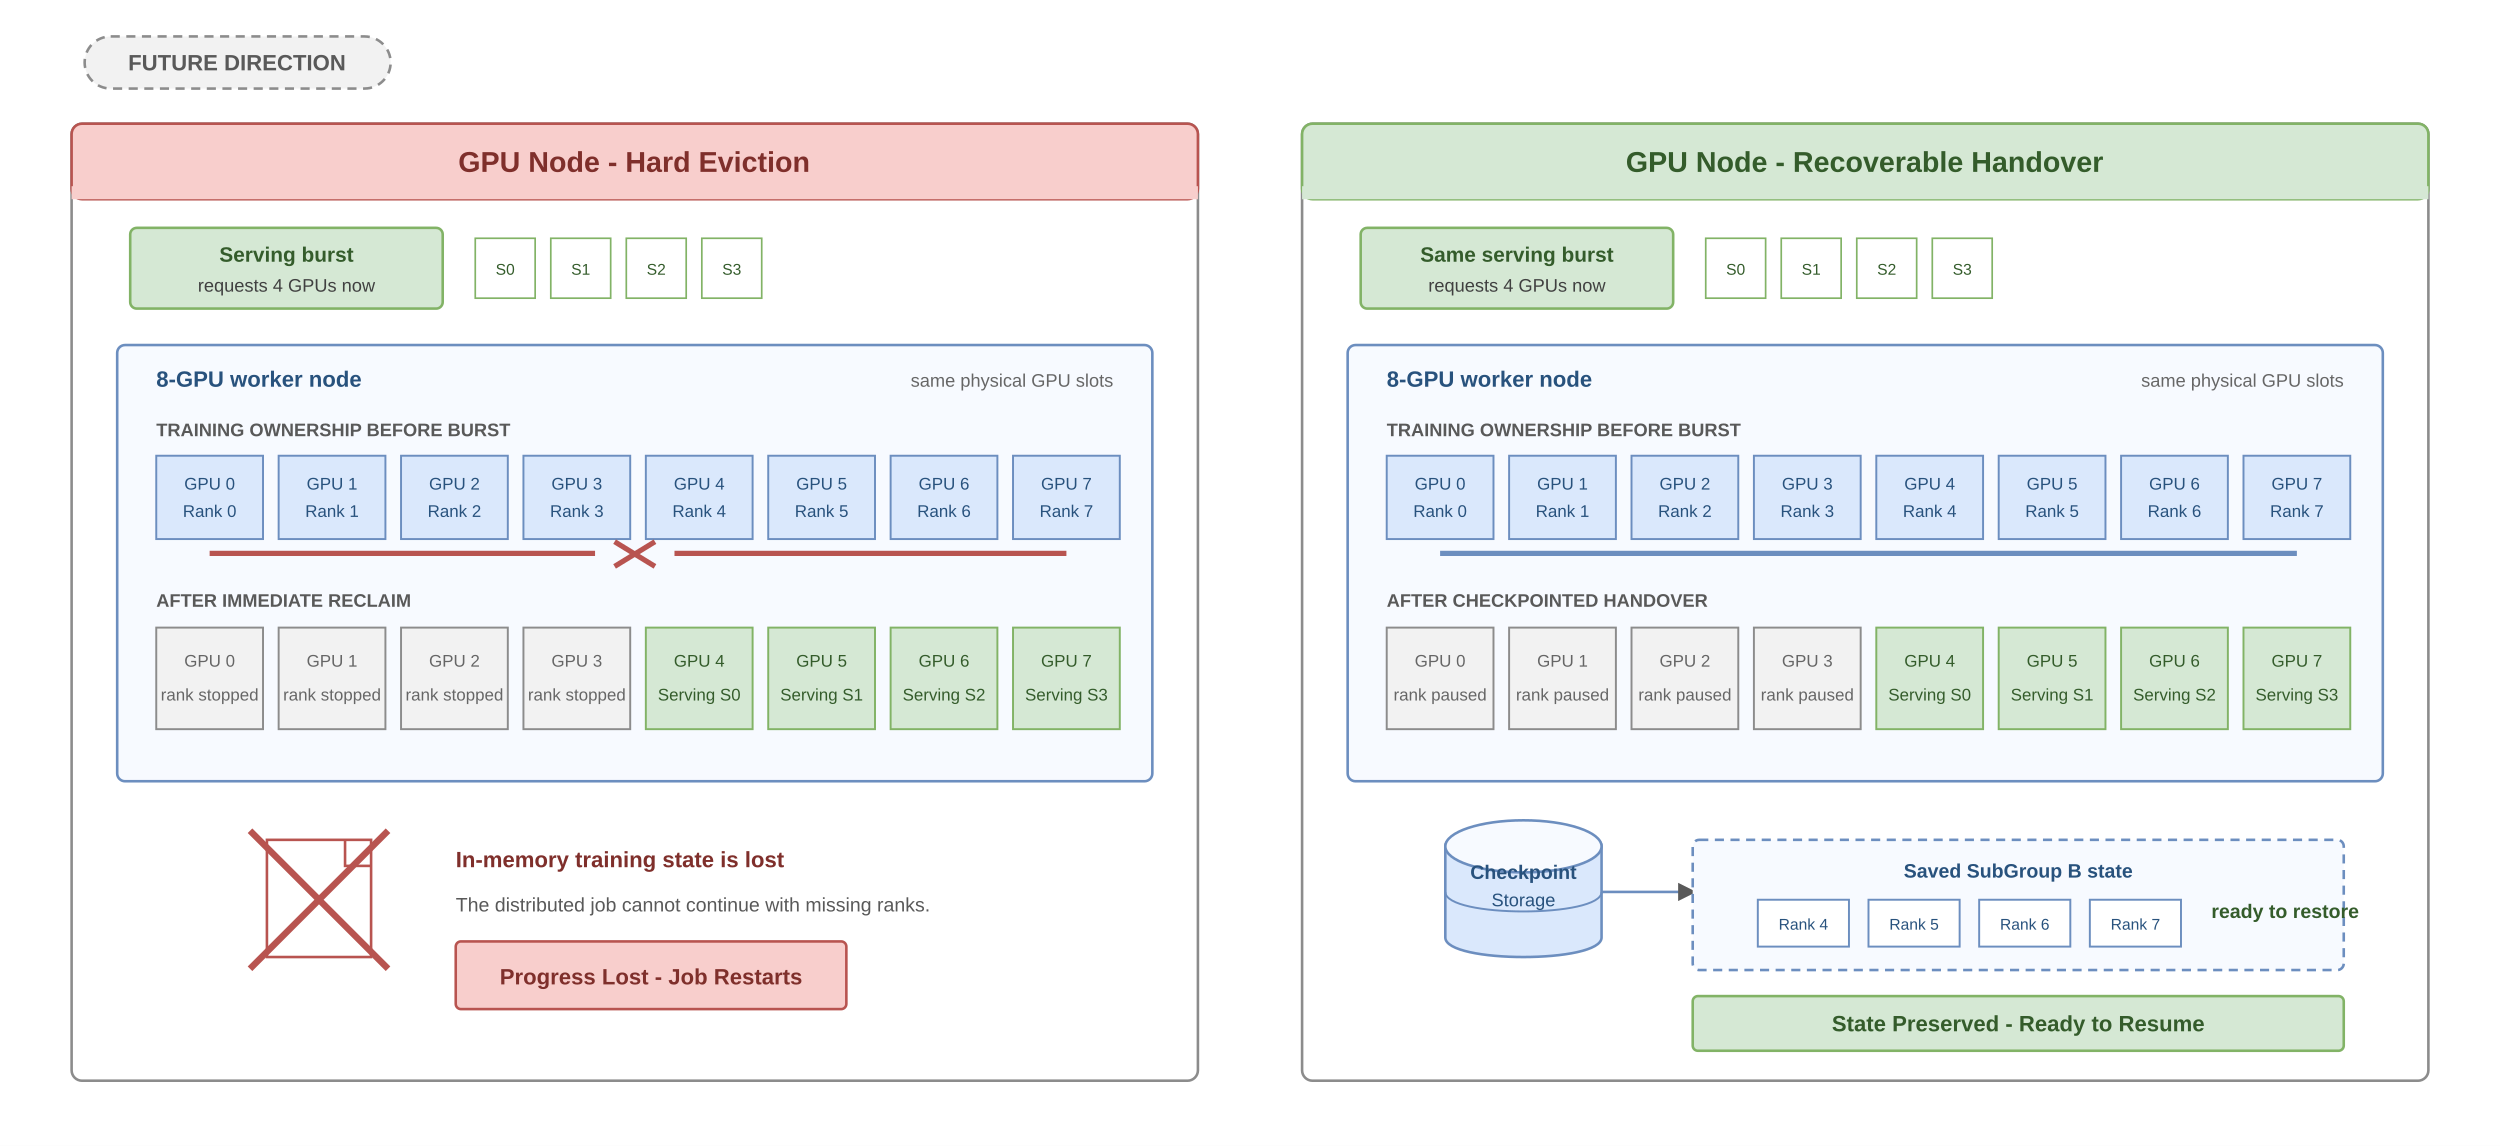
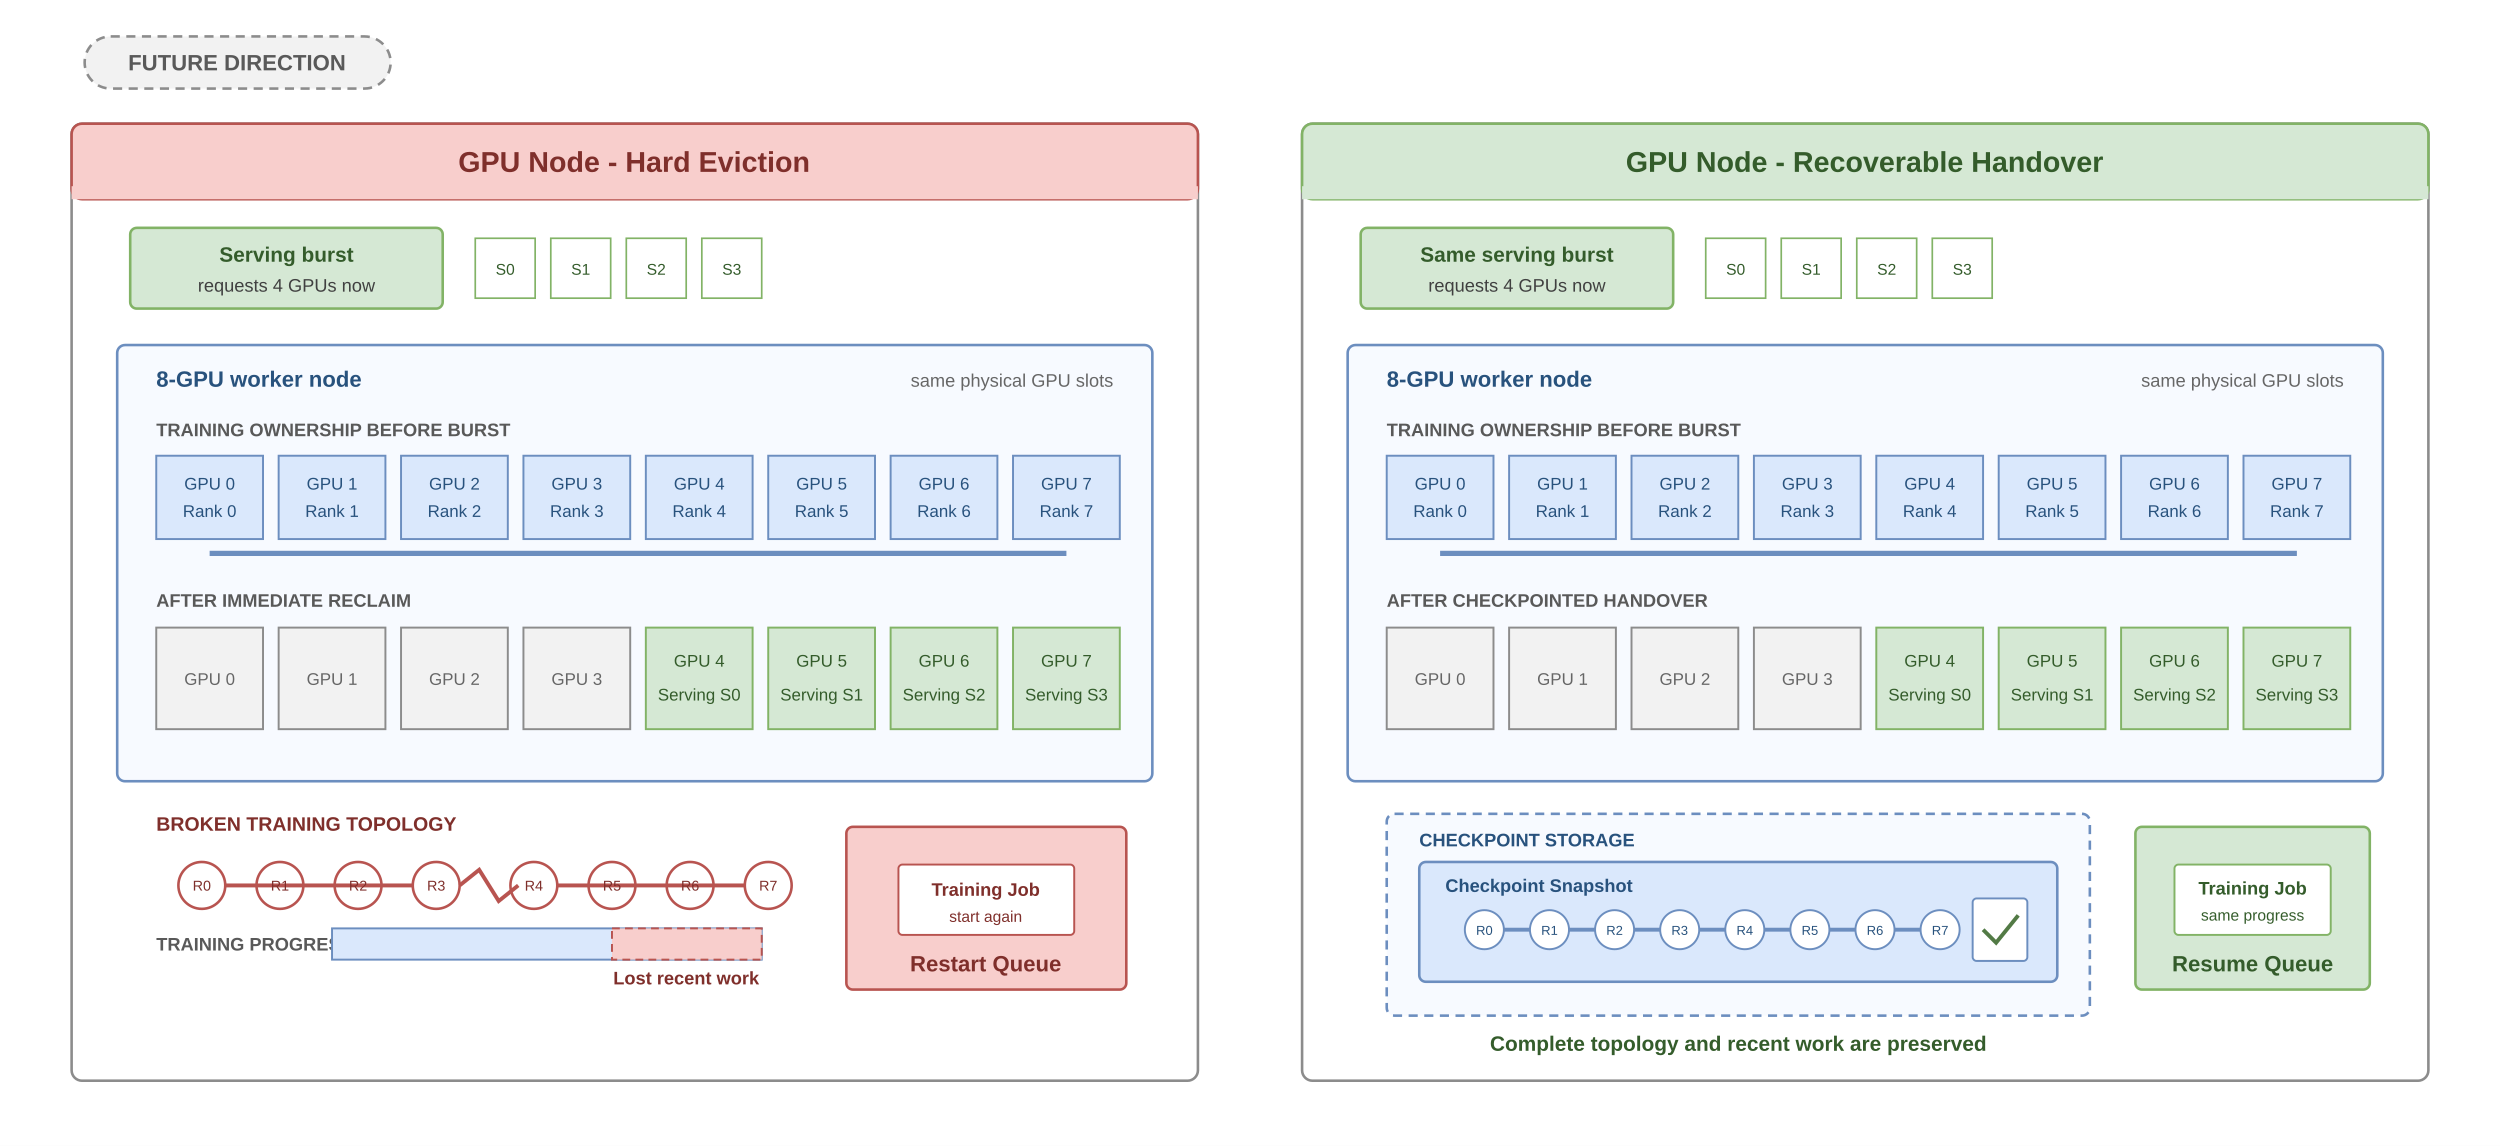
<svg xmlns="http://www.w3.org/2000/svg" width="1920" height="880" viewBox="0 0 1920 880">
  <defs>
    <style>text{font-family:Arial,Helvetica,sans-serif}</style>
    <marker id="arrow" viewBox="0 0 10 10" refX="8" refY="5" markerWidth="7" markerHeight="7" orient="auto">
      <path d="M0 0L10 5L0 10z" fill="#595959" />
    </marker>
  </defs>
  <rect width="1920" height="880" fill="#ffffff" />
  <rect x="65" y="28" width="235" height="40" rx="20" fill="#f2f2f2" stroke="#8c8c8c" stroke-width="2" stroke-dasharray="7 5" />
  <text x="182" y="54" font-size="17" font-weight="700" fill="#595959" text-anchor="middle">FUTURE DIRECTION</text>
  <rect x="55" y="95" width="865" height="735" rx="8" fill="#ffffff" stroke="#8c8c8c" stroke-width="2" />
  <rect x="55" y="95" width="865" height="58" rx="8" fill="#f8cecc" stroke="#b85450" stroke-width="2" />
  <rect x="55" y="143" width="865" height="10" fill="#f8cecc" />
  <text x="487" y="132" font-size="22" font-weight="700" fill="#7f2f2b" text-anchor="middle">GPU Node - Hard Eviction</text>
  <rect x="100" y="175" width="240" height="62" rx="5" fill="#d5e8d4" stroke="#82b366" stroke-width="2" />
  <text x="220" y="201" font-size="16" font-weight="700" fill="#345c2b" text-anchor="middle">Serving burst</text>
  <text x="220" y="224" font-size="14" fill="#404040" text-anchor="middle">requests 4 GPUs now</text>
  <g fill="#ffffff" stroke="#82b366" stroke-width="1.3">
    <rect x="365" y="183" width="46" height="46" />
    <rect x="423" y="183" width="46" height="46" />
    <rect x="481" y="183" width="46" height="46" />
    <rect x="539" y="183" width="46" height="46" />
  </g>
  <text x="388" y="211" font-size="12" fill="#345c2b" text-anchor="middle">S0</text>
  <text x="446" y="211" font-size="12" fill="#345c2b" text-anchor="middle">S1</text>
  <text x="504" y="211" font-size="12" fill="#345c2b" text-anchor="middle">S2</text>
  <text x="562" y="211" font-size="12" fill="#345c2b" text-anchor="middle">S3</text>
  <rect x="90" y="265" width="795" height="335" rx="6" fill="#f7faff" stroke="#6c8ebf" stroke-width="2" />
  <text x="120" y="297" font-size="17" font-weight="700" fill="#28527d">8-GPU worker node</text>
  <text x="855" y="297" font-size="14" fill="#666666" text-anchor="end">same physical GPU slots</text>
  <text x="120" y="335" font-size="14" font-weight="700" fill="#595959">TRAINING OWNERSHIP BEFORE BURST</text>
  <g fill="#dae8fc" stroke="#6c8ebf" stroke-width="1.5">
    <rect x="120" y="350" width="82" height="64" />
    <rect x="214" y="350" width="82" height="64" />
    <rect x="308" y="350" width="82" height="64" />
    <rect x="402" y="350" width="82" height="64" />
    <rect x="496" y="350" width="82" height="64" />
    <rect x="590" y="350" width="82" height="64" />
    <rect x="684" y="350" width="82" height="64" />
    <rect x="778" y="350" width="82" height="64" />
  </g>
  <g font-size="13" fill="#28527d" text-anchor="middle">
    <text x="161" y="376">GPU 0</text>
    <text x="161" y="397">Rank 0</text>
    <text x="255" y="376">GPU 1</text>
    <text x="255" y="397">Rank 1</text>
    <text x="349" y="376">GPU 2</text>
    <text x="349" y="397">Rank 2</text>
    <text x="443" y="376">GPU 3</text>
    <text x="443" y="397">Rank 3</text>
    <text x="537" y="376">GPU 4</text>
    <text x="537" y="397">Rank 4</text>
    <text x="631" y="376">GPU 5</text>
    <text x="631" y="397">Rank 5</text>
    <text x="725" y="376">GPU 6</text>
    <text x="725" y="397">Rank 6</text>
    <text x="819" y="376">GPU 7</text>
    <text x="819" y="397">Rank 7</text>
  </g>
-   <path d="M161 425H457M518 425H819" fill="none" stroke="#b85450" stroke-width="4" />
-   <path d="M472 416L503 435M503 416L472 435" stroke="#b85450" stroke-width="4" />
+   <path d="M161 425H819" fill="none" stroke="#6c8ebf" stroke-width="4" />
  <text x="120" y="466" font-size="14" font-weight="700" fill="#595959">AFTER IMMEDIATE RECLAIM</text>
  <g stroke-width="1.5">
    <rect x="120" y="482" width="82" height="78" fill="#f2f2f2" stroke="#8c8c8c" />
    <rect x="214" y="482" width="82" height="78" fill="#f2f2f2" stroke="#8c8c8c" />
    <rect x="308" y="482" width="82" height="78" fill="#f2f2f2" stroke="#8c8c8c" />
    <rect x="402" y="482" width="82" height="78" fill="#f2f2f2" stroke="#8c8c8c" />
    <rect x="496" y="482" width="82" height="78" fill="#d5e8d4" stroke="#82b366" />
    <rect x="590" y="482" width="82" height="78" fill="#d5e8d4" stroke="#82b366" />
    <rect x="684" y="482" width="82" height="78" fill="#d5e8d4" stroke="#82b366" />
    <rect x="778" y="482" width="82" height="78" fill="#d5e8d4" stroke="#82b366" />
  </g>
  <g font-size="13" text-anchor="middle">
-     <text x="161" y="512" fill="#666666">GPU 0</text>
-     <text x="161" y="538" fill="#666666">rank stopped</text>
-     <text x="255" y="512" fill="#666666">GPU 1</text>
-     <text x="255" y="538" fill="#666666">rank stopped</text>
-     <text x="349" y="512" fill="#666666">GPU 2</text>
-     <text x="349" y="538" fill="#666666">rank stopped</text>
-     <text x="443" y="512" fill="#666666">GPU 3</text>
-     <text x="443" y="538" fill="#666666">rank stopped</text>
+     <text x="161" y="526" fill="#666666">GPU 0</text>
+     <text x="255" y="526" fill="#666666">GPU 1</text>
+     <text x="349" y="526" fill="#666666">GPU 2</text>
+     <text x="443" y="526" fill="#666666">GPU 3</text>
    <text x="537" y="512" fill="#345c2b">GPU 4</text>
    <text x="537" y="538" fill="#345c2b">Serving S0</text>
    <text x="631" y="512" fill="#345c2b">GPU 5</text>
    <text x="631" y="538" fill="#345c2b">Serving S1</text>
    <text x="725" y="512" fill="#345c2b">GPU 6</text>
    <text x="725" y="538" fill="#345c2b">Serving S2</text>
    <text x="819" y="512" fill="#345c2b">GPU 7</text>
    <text x="819" y="538" fill="#345c2b">Serving S3</text>
  </g>
-   <path d="M205 645H285V735H205zM265 645V665H285" fill="#ffffff" stroke="#b85450" stroke-width="2" />
-   <path d="M192 638L298 744M298 638L192 744" stroke="#b85450" stroke-width="5" />
-   <text x="350" y="666" font-size="17" font-weight="700" fill="#7f2f2b">In-memory training state is lost</text>
-   <text x="350" y="700" font-size="15" fill="#595959">The distributed job cannot continue with missing ranks.</text>
-   <rect x="350" y="723" width="300" height="52" rx="4" fill="#f8cecc" stroke="#b85450" stroke-width="2" />
-   <text x="500" y="756" font-size="17" font-weight="700" fill="#7f2f2b" text-anchor="middle">Progress Lost - Job Restarts</text>
+   <text x="120" y="638" font-size="15" font-weight="700" fill="#7f2f2b">BROKEN TRAINING TOPOLOGY</text>
+   <g fill="#ffffff" stroke="#b85450" stroke-width="2">
+     <circle cx="155" cy="680" r="18" />
+     <circle cx="215" cy="680" r="18" />
+     <circle cx="275" cy="680" r="18" />
+     <circle cx="335" cy="680" r="18" />
+     <circle cx="410" cy="680" r="18" />
+     <circle cx="470" cy="680" r="18" />
+     <circle cx="530" cy="680" r="18" />
+     <circle cx="590" cy="680" r="18" />
+   </g>
+   <path d="M173 680H317M353 680L368 668L383 692L398 680M428 680H572" fill="none" stroke="#b85450" stroke-width="3" />
+   <g font-size="11" fill="#7f2f2b" text-anchor="middle">
+     <text x="155" y="684">R0</text>
+     <text x="215" y="684">R1</text>
+     <text x="275" y="684">R2</text>
+     <text x="335" y="684">R3</text>
+     <text x="410" y="684">R4</text>
+     <text x="470" y="684">R5</text>
+     <text x="530" y="684">R6</text>
+     <text x="590" y="684">R7</text>
+   </g>
+   <text x="120" y="730" font-size="14" font-weight="700" fill="#595959">TRAINING PROGRESS</text>
+   <rect x="255" y="713" width="330" height="24" fill="#dae8fc" stroke="#6c8ebf" stroke-width="1.5" />
+   <rect x="470" y="713" width="115" height="24" fill="#f8cecc" stroke="#b85450" stroke-width="1.5" stroke-dasharray="6 4" />
+   <text x="527" y="756" font-size="14" font-weight="700" fill="#7f2f2b" text-anchor="middle">Lost recent work</text>
+   <rect x="650" y="635" width="215" height="125" rx="5" fill="#f8cecc" stroke="#b85450" stroke-width="2" />
+   <rect x="690" y="664" width="135" height="54" rx="3" fill="#ffffff" stroke="#b85450" stroke-width="1.5" />
+   <text x="757" y="688" font-size="14" font-weight="700" fill="#7f2f2b" text-anchor="middle">Training Job</text>
+   <text x="757" y="708" font-size="12" fill="#7f2f2b" text-anchor="middle">start again</text>
+   <text x="757" y="746" font-size="17" font-weight="700" fill="#7f2f2b" text-anchor="middle">Restart Queue</text>
  <rect x="1000" y="95" width="865" height="735" rx="8" fill="#ffffff" stroke="#8c8c8c" stroke-width="2" />
  <rect x="1000" y="95" width="865" height="58" rx="8" fill="#d5e8d4" stroke="#82b366" stroke-width="2" />
  <rect x="1000" y="143" width="865" height="10" fill="#d5e8d4" />
  <text x="1432" y="132" font-size="22" font-weight="700" fill="#345c2b" text-anchor="middle">GPU Node - Recoverable Handover</text>
  <rect x="1045" y="175" width="240" height="62" rx="5" fill="#d5e8d4" stroke="#82b366" stroke-width="2" />
  <text x="1165" y="201" font-size="16" font-weight="700" fill="#345c2b" text-anchor="middle">Same serving burst</text>
  <text x="1165" y="224" font-size="14" fill="#404040" text-anchor="middle">requests 4 GPUs now</text>
  <g fill="#ffffff" stroke="#82b366" stroke-width="1.3">
    <rect x="1310" y="183" width="46" height="46" />
    <rect x="1368" y="183" width="46" height="46" />
    <rect x="1426" y="183" width="46" height="46" />
    <rect x="1484" y="183" width="46" height="46" />
  </g>
  <text x="1333" y="211" font-size="12" fill="#345c2b" text-anchor="middle">S0</text>
  <text x="1391" y="211" font-size="12" fill="#345c2b" text-anchor="middle">S1</text>
  <text x="1449" y="211" font-size="12" fill="#345c2b" text-anchor="middle">S2</text>
  <text x="1507" y="211" font-size="12" fill="#345c2b" text-anchor="middle">S3</text>
  <rect x="1035" y="265" width="795" height="335" rx="6" fill="#f7faff" stroke="#6c8ebf" stroke-width="2" />
  <text x="1065" y="297" font-size="17" font-weight="700" fill="#28527d">8-GPU worker node</text>
  <text x="1800" y="297" font-size="14" fill="#666666" text-anchor="end">same physical GPU slots</text>
  <text x="1065" y="335" font-size="14" font-weight="700" fill="#595959">TRAINING OWNERSHIP BEFORE BURST</text>
  <g fill="#dae8fc" stroke="#6c8ebf" stroke-width="1.5">
    <rect x="1065" y="350" width="82" height="64" />
    <rect x="1159" y="350" width="82" height="64" />
    <rect x="1253" y="350" width="82" height="64" />
    <rect x="1347" y="350" width="82" height="64" />
    <rect x="1441" y="350" width="82" height="64" />
    <rect x="1535" y="350" width="82" height="64" />
    <rect x="1629" y="350" width="82" height="64" />
    <rect x="1723" y="350" width="82" height="64" />
  </g>
  <g font-size="13" fill="#28527d" text-anchor="middle">
    <text x="1106" y="376">GPU 0</text>
    <text x="1106" y="397">Rank 0</text>
    <text x="1200" y="376">GPU 1</text>
    <text x="1200" y="397">Rank 1</text>
    <text x="1294" y="376">GPU 2</text>
    <text x="1294" y="397">Rank 2</text>
    <text x="1388" y="376">GPU 3</text>
    <text x="1388" y="397">Rank 3</text>
    <text x="1482" y="376">GPU 4</text>
    <text x="1482" y="397">Rank 4</text>
    <text x="1576" y="376">GPU 5</text>
    <text x="1576" y="397">Rank 5</text>
    <text x="1670" y="376">GPU 6</text>
    <text x="1670" y="397">Rank 6</text>
    <text x="1764" y="376">GPU 7</text>
    <text x="1764" y="397">Rank 7</text>
  </g>
  <path d="M1106 425H1764" fill="none" stroke="#6c8ebf" stroke-width="4" />
  <text x="1065" y="466" font-size="14" font-weight="700" fill="#595959">AFTER CHECKPOINTED HANDOVER</text>
  <g stroke-width="1.5">
    <rect x="1065" y="482" width="82" height="78" fill="#f2f2f2" stroke="#8c8c8c" />
    <rect x="1159" y="482" width="82" height="78" fill="#f2f2f2" stroke="#8c8c8c" />
    <rect x="1253" y="482" width="82" height="78" fill="#f2f2f2" stroke="#8c8c8c" />
    <rect x="1347" y="482" width="82" height="78" fill="#f2f2f2" stroke="#8c8c8c" />
    <rect x="1441" y="482" width="82" height="78" fill="#d5e8d4" stroke="#82b366" />
    <rect x="1535" y="482" width="82" height="78" fill="#d5e8d4" stroke="#82b366" />
    <rect x="1629" y="482" width="82" height="78" fill="#d5e8d4" stroke="#82b366" />
    <rect x="1723" y="482" width="82" height="78" fill="#d5e8d4" stroke="#82b366" />
  </g>
  <g font-size="13" text-anchor="middle">
-     <text x="1106" y="512" fill="#666666">GPU 0</text>
-     <text x="1106" y="538" fill="#666666">rank paused</text>
-     <text x="1200" y="512" fill="#666666">GPU 1</text>
-     <text x="1200" y="538" fill="#666666">rank paused</text>
-     <text x="1294" y="512" fill="#666666">GPU 2</text>
-     <text x="1294" y="538" fill="#666666">rank paused</text>
-     <text x="1388" y="512" fill="#666666">GPU 3</text>
-     <text x="1388" y="538" fill="#666666">rank paused</text>
+     <text x="1106" y="526" fill="#666666">GPU 0</text>
+     <text x="1200" y="526" fill="#666666">GPU 1</text>
+     <text x="1294" y="526" fill="#666666">GPU 2</text>
+     <text x="1388" y="526" fill="#666666">GPU 3</text>
    <text x="1482" y="512" fill="#345c2b">GPU 4</text>
    <text x="1482" y="538" fill="#345c2b">Serving S0</text>
    <text x="1576" y="512" fill="#345c2b">GPU 5</text>
    <text x="1576" y="538" fill="#345c2b">Serving S1</text>
    <text x="1670" y="512" fill="#345c2b">GPU 6</text>
    <text x="1670" y="538" fill="#345c2b">Serving S2</text>
    <text x="1764" y="512" fill="#345c2b">GPU 7</text>
    <text x="1764" y="538" fill="#345c2b">Serving S3</text>
  </g>
-   <path d="M1110 650C1110 630 1230 630 1230 650V720C1230 740 1110 740 1110 720z" fill="#dae8fc" stroke="#6c8ebf" stroke-width="2" />
-   <ellipse cx="1170" cy="650" rx="60" ry="20" fill="#f7faff" stroke="#6c8ebf" stroke-width="2" />
-   <path d="M1110 685C1110 705 1230 705 1230 685" fill="none" stroke="#6c8ebf" stroke-width="1.5" />
-   <text x="1170" y="675" font-size="15" font-weight="700" fill="#28527d" text-anchor="middle">Checkpoint</text>
-   <text x="1170" y="696" font-size="14" fill="#28527d" text-anchor="middle">Storage</text>
-   <path d="M1230 685H1300" fill="none" stroke="#6c8ebf" stroke-width="2" marker-end="url(#arrow)" />
-   <rect x="1300" y="645" width="500" height="100" rx="5" fill="#f7faff" stroke="#6c8ebf" stroke-width="2" stroke-dasharray="7 5" />
-   <text x="1550" y="674" font-size="15" font-weight="700" fill="#28527d" text-anchor="middle">Saved SubGroup B state</text>
+   <rect x="1065" y="625" width="540" height="155" rx="6" fill="#f7faff" stroke="#6c8ebf" stroke-width="2" stroke-dasharray="7 5" />
+   <text x="1090" y="650" font-size="14" font-weight="700" fill="#28527d">CHECKPOINT STORAGE</text>
+   <rect x="1090" y="662" width="490" height="92" rx="5" fill="#dae8fc" stroke="#6c8ebf" stroke-width="2" />
+   <text x="1110" y="685" font-size="14" font-weight="700" fill="#28527d">Checkpoint Snapshot</text>
+   <path d="M1130 714H1480" fill="none" stroke="#6c8ebf" stroke-width="3" />
  <g fill="#ffffff" stroke="#6c8ebf" stroke-width="1.5">
-     <rect x="1350" y="691" width="70" height="36" />
-     <rect x="1435" y="691" width="70" height="36" />
-     <rect x="1520" y="691" width="70" height="36" />
-     <rect x="1605" y="691" width="70" height="36" />
-   </g>
-   <g font-size="12" fill="#28527d" text-anchor="middle">
-     <text x="1385" y="714">Rank 4</text>
-     <text x="1470" y="714">Rank 5</text>
-     <text x="1555" y="714">Rank 6</text>
-     <text x="1640" y="714">Rank 7</text>
-   </g>
-   <text x="1755" y="705" font-size="15" font-weight="700" fill="#345c2b" text-anchor="middle">ready to restore</text>
-   <rect x="1300" y="765" width="500" height="42" rx="4" fill="#d5e8d4" stroke="#82b366" stroke-width="2" />
-   <text x="1550" y="792" font-size="17" font-weight="700" fill="#345c2b" text-anchor="middle">State Preserved - Ready to Resume</text>
+     <circle cx="1140" cy="714" r="15" />
+     <circle cx="1190" cy="714" r="15" />
+     <circle cx="1240" cy="714" r="15" />
+     <circle cx="1290" cy="714" r="15" />
+     <circle cx="1340" cy="714" r="15" />
+     <circle cx="1390" cy="714" r="15" />
+     <circle cx="1440" cy="714" r="15" />
+     <circle cx="1490" cy="714" r="15" />
+   </g>
+   <g font-size="10" fill="#28527d" text-anchor="middle">
+     <text x="1140" y="718">R0</text>
+     <text x="1190" y="718">R1</text>
+     <text x="1240" y="718">R2</text>
+     <text x="1290" y="718">R3</text>
+     <text x="1340" y="718">R4</text>
+     <text x="1390" y="718">R5</text>
+     <text x="1440" y="718">R6</text>
+     <text x="1490" y="718">R7</text>
+   </g>
+   <rect x="1515" y="690" width="42" height="48" rx="3" fill="#ffffff" stroke="#6c8ebf" stroke-width="1.5" />
+   <path d="M1523 714L1533 724L1550 703" fill="none" stroke="#527a45" stroke-width="3" />
+   <rect x="1640" y="635" width="180" height="125" rx="5" fill="#d5e8d4" stroke="#82b366" stroke-width="2" />
+   <rect x="1670" y="664" width="120" height="54" rx="3" fill="#ffffff" stroke="#82b366" stroke-width="1.5" />
+   <text x="1730" y="687" font-size="14" font-weight="700" fill="#345c2b" text-anchor="middle">Training Job</text>
+   <text x="1730" y="707" font-size="12" fill="#345c2b" text-anchor="middle">same progress</text>
+   <text x="1730" y="746" font-size="17" font-weight="700" fill="#345c2b" text-anchor="middle">Resume Queue</text>
+   <text x="1335" y="807" font-size="16" font-weight="700" fill="#345c2b" text-anchor="middle">Complete topology and recent work are preserved</text>
</svg>
